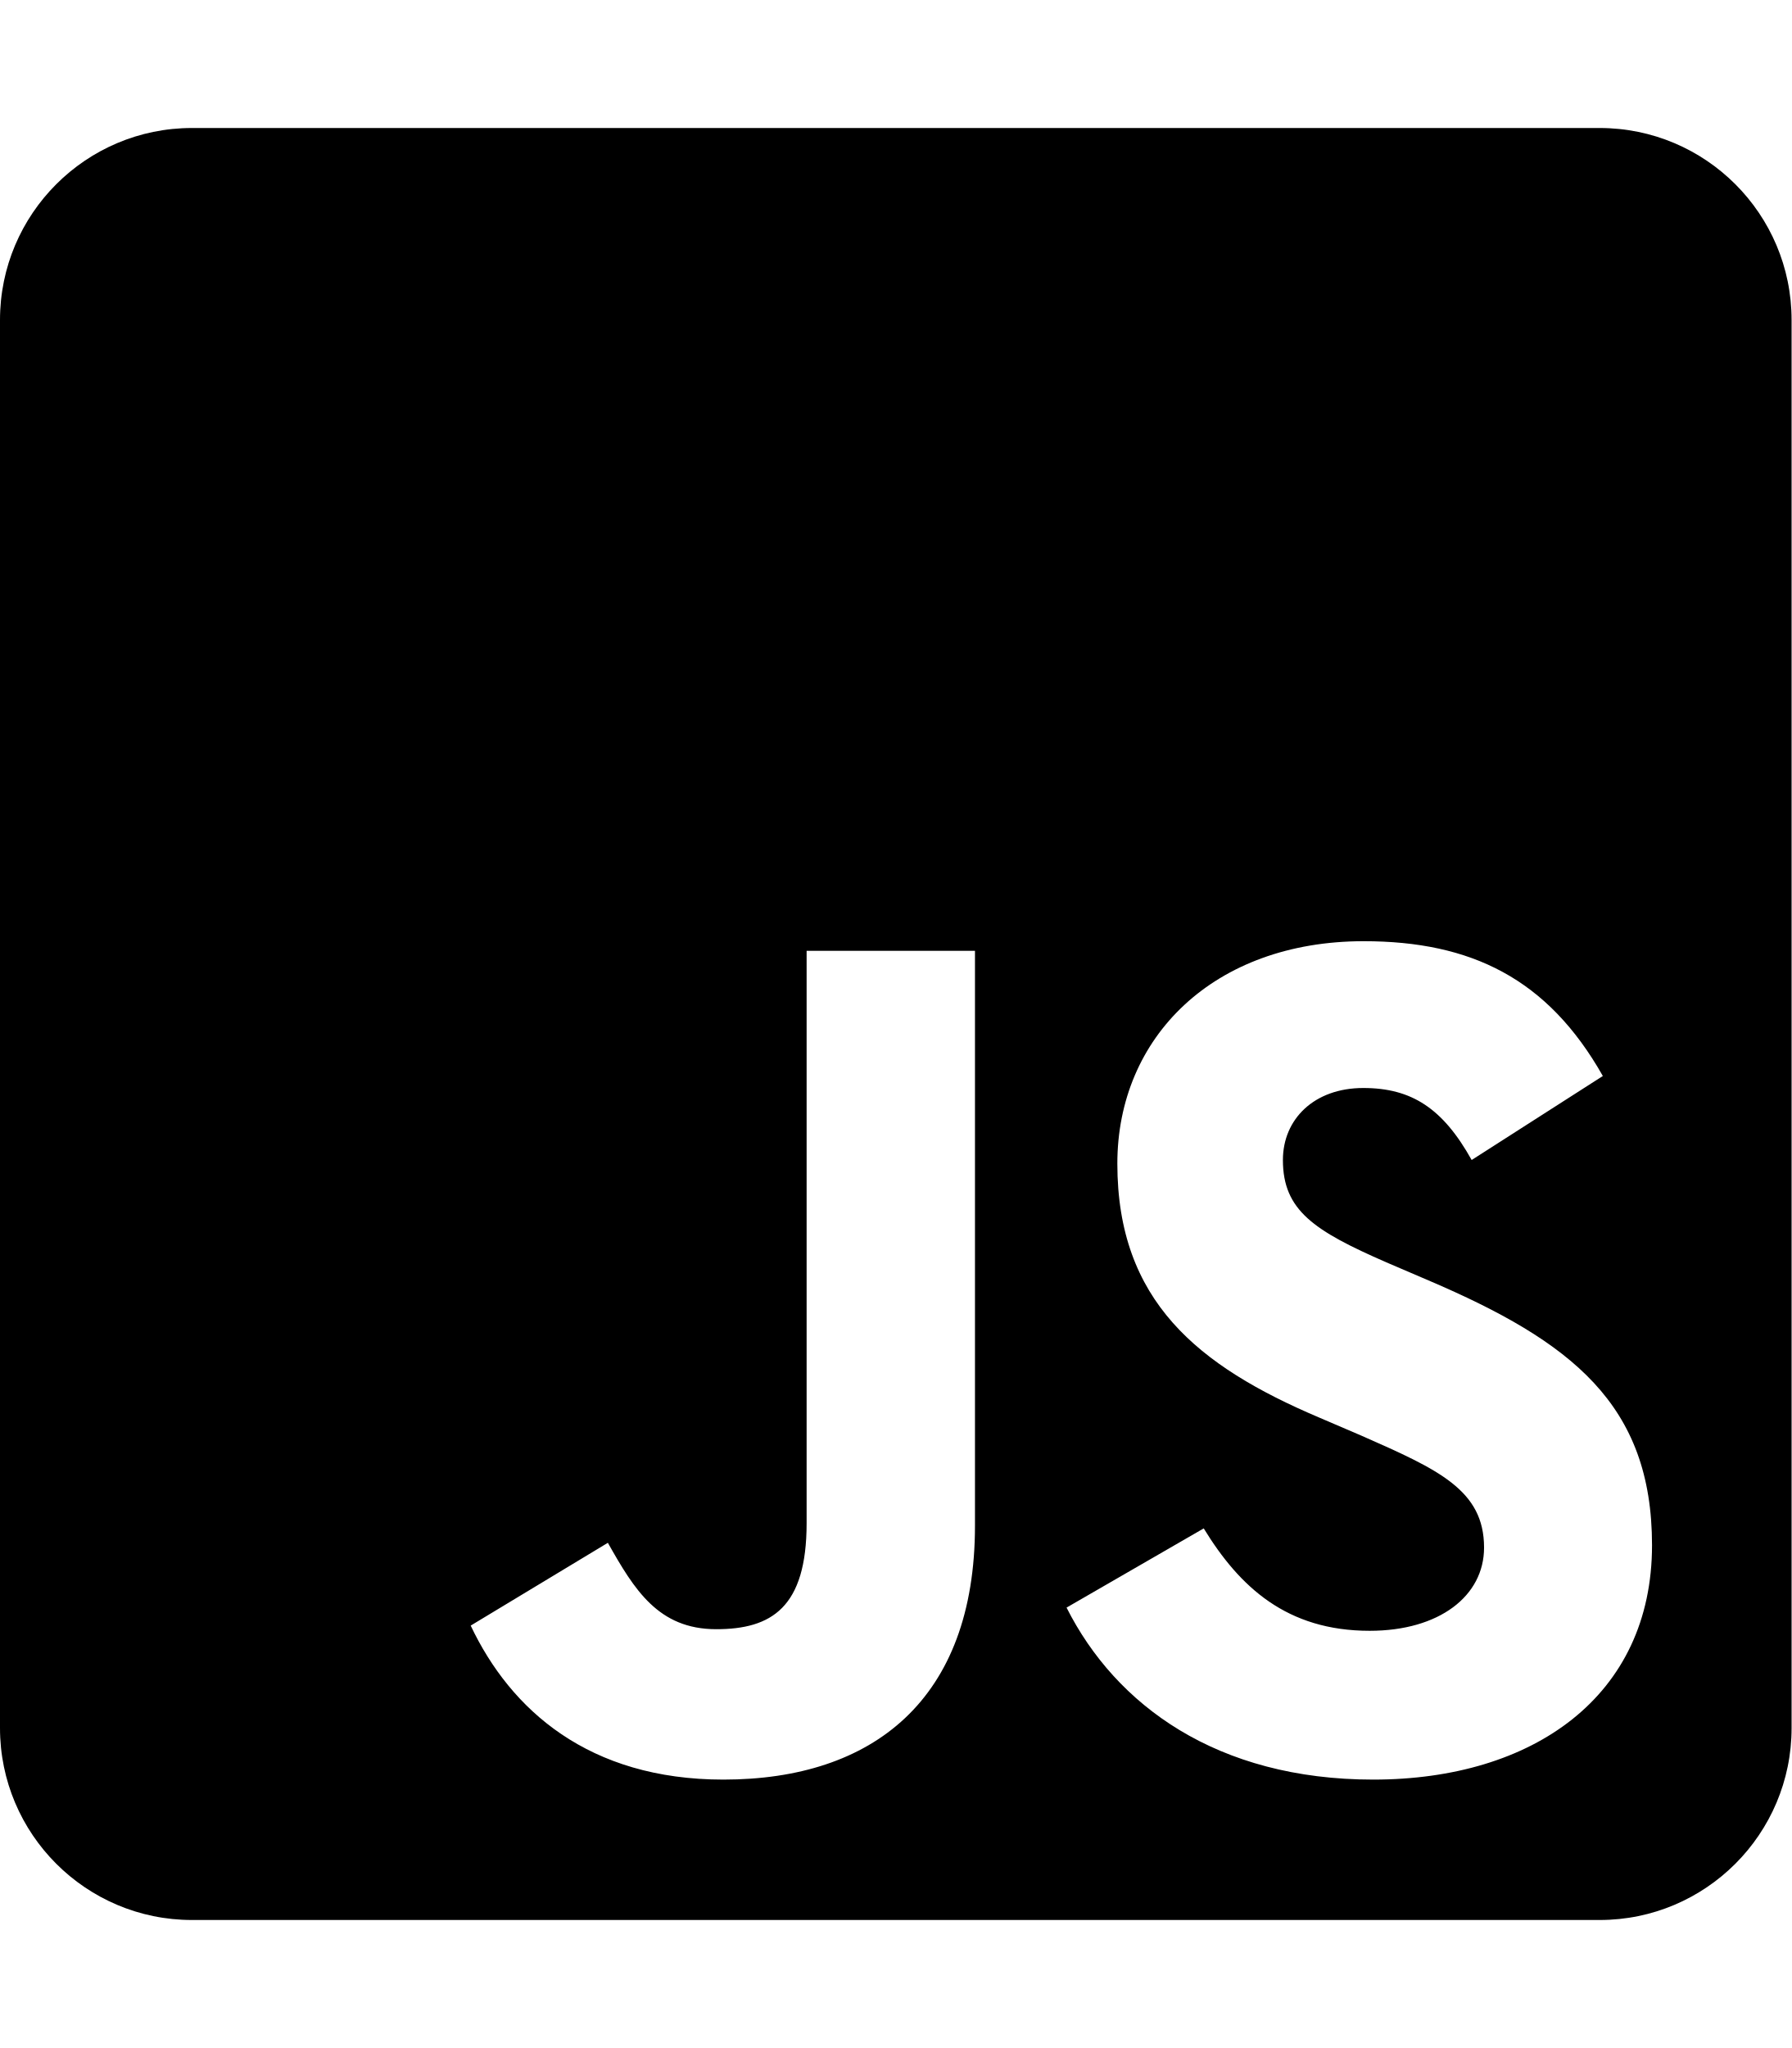
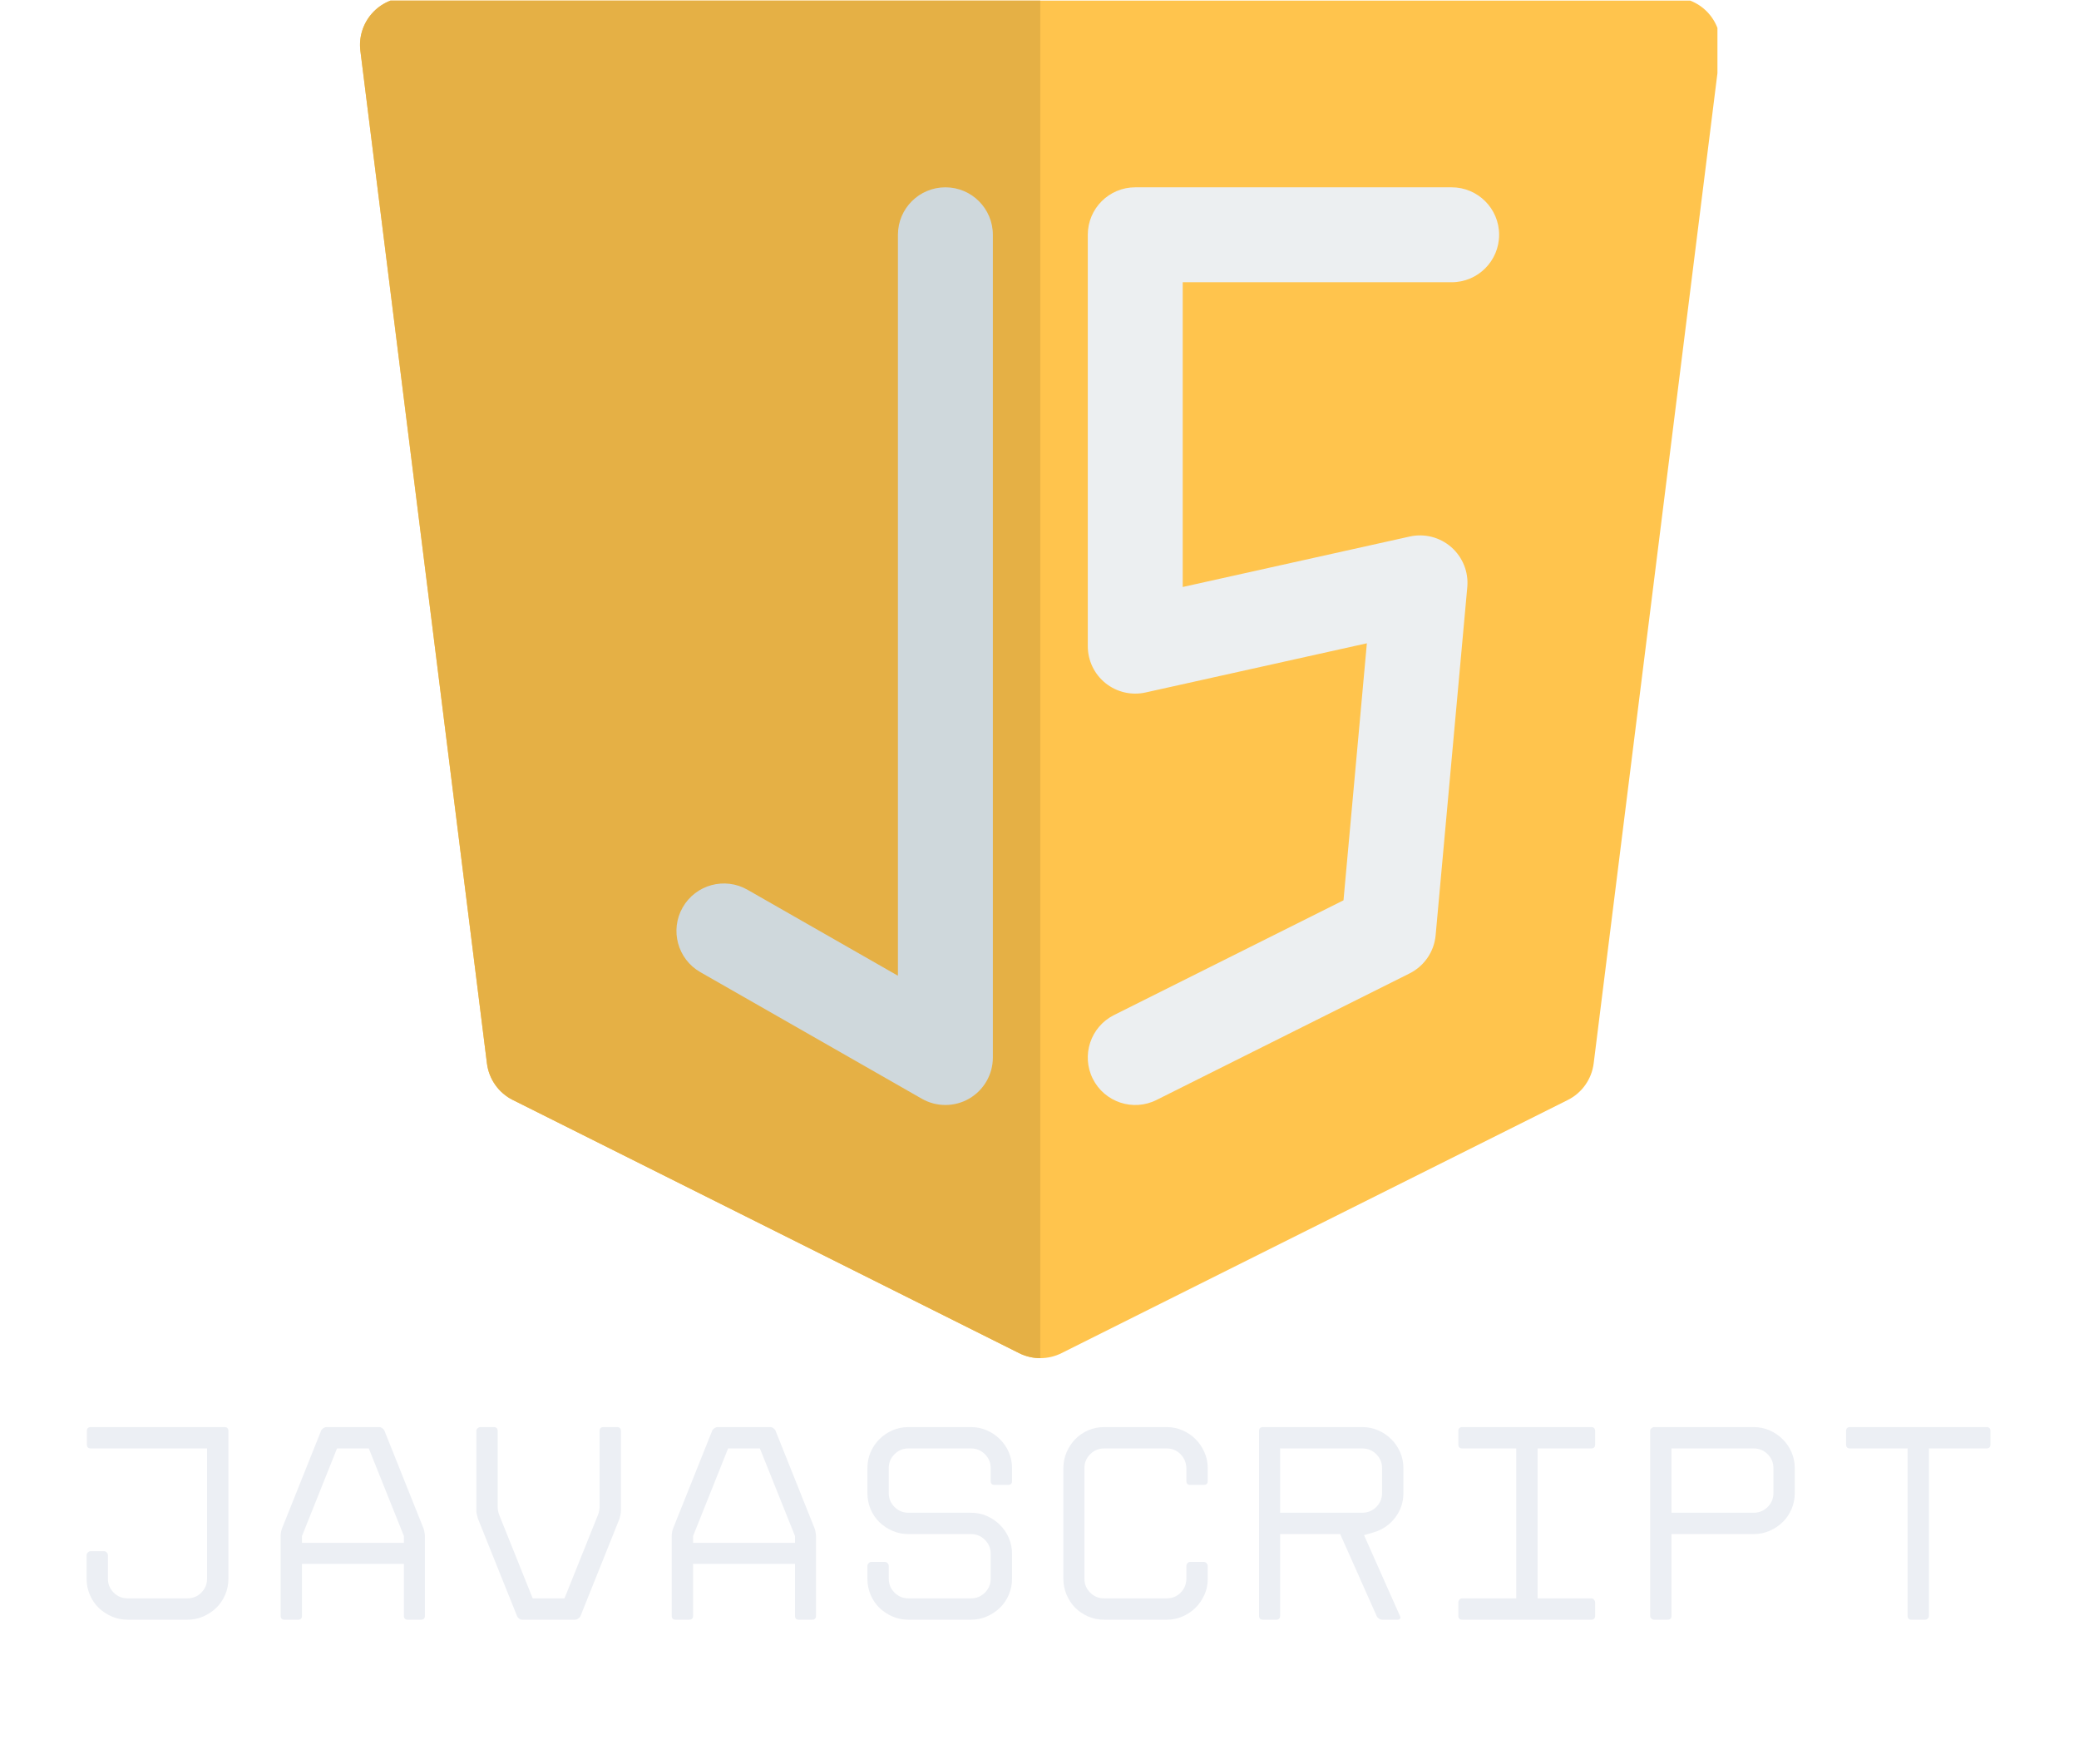
- <svg xmlns="http://www.w3.org/2000/svg" viewBox="0 0 448 512">
-   <path d="M400 32H48C21.5 32 0 53.5 0 80v352c0 26.5 21.5 48 48 48h352c26.5 0 48-21.5 48-48V80c0-26.5-21.5-48-48-48zM243.8 381.4c0 43.6-25.6 63.5-62.9 63.5-33.7 0-53.2-17.4-63.2-38.5l34.3-20.7c6.6 11.7 12.6 21.6 27.1 21.6 13.8 0 22.6-5.4 22.6-26.5V237.7h42.1v143.7zm99.6 63.5c-39.1 0-64.4-18.6-76.7-43l34.3-19.8c9 14.7 20.8 25.6 41.5 25.6 17.4 0 28.6-8.7 28.6-20.8 0-14.4-11.4-19.5-30.7-28l-10.5-4.5c-30.4-12.9-50.5-29.2-50.5-63.5 0-31.6 24.1-55.6 61.6-55.6 26.8 0 46 9.3 59.8 33.7L368 290c-7.2-12.9-15-18-27.1-18-12.3 0-20.1 7.8-20.1 18 0 12.6 7.8 17.7 25.9 25.6l10.5 4.5c35.8 15.3 55.9 31 55.9 66.2 0 37.8-29.8 58.6-69.7 58.6z" />
+ <svg xmlns="http://www.w3.org/2000/svg" width="481" zoomAndPan="magnify" viewBox="0 0 360.75 306" height="408" preserveAspectRatio="xMidYMid meet" version="1.0">
+   <defs>
+     <g />
+     <clipPath id="225c4c6735">
+       <path d="M 62 0.105 L 298.012 0.105 L 298.012 236 L 62 236 Z M 62 0.105 " clip-rule="nonzero" />
+     </clipPath>
+     <clipPath id="46e6a0dcbf">
+       <path d="M 62 0.105 L 181 0.105 L 181 236 L 62 236 Z M 62 0.105 " clip-rule="nonzero" />
+     </clipPath>
+   </defs>
+   <g clip-path="url(#225c4c6735)">
+     <path fill="#ffc44d" d="M 70.707 -0.441 C 68.348 -0.441 66.098 0.57 64.535 2.344 C 62.973 4.113 62.242 6.469 62.535 8.812 L 84.496 184.508 C 84.84 187.238 86.523 189.621 88.988 190.852 L 176.832 234.773 C 179.152 235.934 181.879 235.934 184.199 234.773 L 272.043 190.852 C 274.508 189.621 276.191 187.238 276.535 184.508 L 298.496 8.812 C 298.789 6.469 298.059 4.113 296.496 2.344 C 294.934 0.57 292.684 -0.441 290.324 -0.441 Z M 70.707 -0.441 " fill-opacity="1" fill-rule="nonzero" />
+   </g>
+   <g clip-path="url(#46e6a0dcbf)">
+     <path fill="#e5b045" d="M 180.516 -0.441 L 180.516 235.645 C 179.254 235.645 177.992 235.352 176.832 234.773 L 88.988 190.852 C 86.523 189.621 84.84 187.238 84.496 184.508 L 62.535 8.812 C 62.242 6.469 62.973 4.113 64.535 2.344 C 66.098 0.57 68.348 -0.441 70.707 -0.441 Z M 180.516 -0.441 " fill-opacity="1" fill-rule="evenodd" />
+   </g>
+   <path fill="#cfd8dc" d="M 164.047 32.5 C 168.594 32.5 172.281 36.188 172.281 40.734 L 172.281 183.484 C 172.281 186.422 170.719 189.133 168.18 190.609 C 165.641 192.082 162.508 192.09 159.961 190.637 L 121.527 168.672 C 117.578 166.418 116.207 161.387 118.461 157.438 C 120.719 153.488 125.75 152.117 129.699 154.371 L 155.809 169.293 L 155.809 40.734 C 155.809 36.188 159.496 32.5 164.047 32.5 Z M 164.047 32.5 " fill-opacity="1" fill-rule="evenodd" />
+   <path fill="#eceff1" d="M 188.754 40.734 C 188.754 36.188 192.441 32.5 196.988 32.5 L 251.895 32.5 C 256.441 32.5 260.129 36.188 260.129 40.734 C 260.129 45.281 256.441 48.969 251.895 48.969 L 205.227 48.969 L 205.227 101.844 L 244.617 93.09 C 247.184 92.52 249.867 93.207 251.84 94.945 C 253.816 96.684 254.844 99.254 254.605 101.875 L 249.113 162.27 C 248.855 165.109 247.145 167.613 244.594 168.891 L 200.672 190.852 C 196.605 192.887 191.656 191.234 189.621 187.168 C 187.59 183.098 189.238 178.152 193.305 176.117 L 233.125 156.207 L 237.18 111.613 L 198.777 120.148 C 196.336 120.691 193.785 120.098 191.836 118.535 C 189.887 116.973 188.754 114.609 188.754 112.109 Z M 188.754 40.734 " fill-opacity="1" fill-rule="evenodd" />
+   <g fill="#eceff4" fill-opacity="1">
+     <g transform="translate(10.35363, 281.0271)">
+       <g>
+         <path d="M 4.672 -11.203 C 4.672 -11.367 4.742 -11.523 4.891 -11.672 C 5.035 -11.816 5.191 -11.891 5.359 -11.891 L 7.703 -11.891 C 7.891 -11.891 8.047 -11.816 8.172 -11.672 C 8.305 -11.523 8.375 -11.367 8.375 -11.203 L 8.375 -7.109 C 8.375 -6.172 8.707 -5.367 9.375 -4.703 C 10.039 -4.035 10.848 -3.703 11.797 -3.703 L 22.172 -3.703 C 23.109 -3.703 23.91 -4.035 24.578 -4.703 C 25.242 -5.367 25.578 -6.172 25.578 -7.109 L 25.578 -29.719 L 5.406 -29.719 C 4.945 -29.719 4.719 -29.945 4.719 -30.406 L 4.719 -32.734 C 4.719 -33.191 4.945 -33.422 5.406 -33.422 L 28.594 -33.422 C 29.051 -33.422 29.281 -33.191 29.281 -32.734 L 29.281 -7.109 C 29.281 -6.141 29.094 -5.211 28.719 -4.328 C 28.344 -3.453 27.828 -2.695 27.172 -2.062 C 26.523 -1.438 25.77 -0.938 24.906 -0.562 C 24.051 -0.188 23.141 0 22.172 0 L 11.797 0 C 10.816 0 9.895 -0.188 9.031 -0.562 C 8.176 -0.938 7.422 -1.438 6.766 -2.062 C 6.117 -2.695 5.609 -3.453 5.234 -4.328 C 4.859 -5.211 4.672 -6.141 4.672 -7.109 Z M 4.672 -11.203 " />
+       </g>
+     </g>
+   </g>
+   <g fill="#eceff4" fill-opacity="1">
+     <g transform="translate(44.26016, 281.0271)">
+       <g>
+         <path d="M 21.531 -33.422 C 21.727 -33.422 21.914 -33.352 22.094 -33.219 C 22.27 -33.094 22.391 -32.945 22.453 -32.781 L 29.234 -15.828 C 29.297 -15.672 29.348 -15.461 29.391 -15.203 C 29.441 -14.941 29.469 -14.711 29.469 -14.516 L 29.469 -0.688 C 29.469 -0.227 29.242 0 28.797 0 L 26.5 0 C 26.051 0 25.828 -0.227 25.828 -0.688 L 25.828 -9.688 L 8.141 -9.688 L 8.141 -0.688 C 8.141 -0.227 7.91 0 7.453 0 L 5.109 0 C 4.66 0 4.438 -0.227 4.438 -0.688 L 4.438 -14.516 C 4.438 -14.711 4.457 -14.941 4.5 -15.203 C 4.551 -15.461 4.609 -15.672 4.672 -15.828 L 11.453 -32.781 C 11.516 -32.945 11.641 -33.094 11.828 -33.219 C 12.023 -33.352 12.207 -33.422 12.375 -33.422 Z M 25.828 -13.344 L 25.828 -14.516 L 19.734 -29.719 L 14.219 -29.719 L 8.141 -14.516 L 8.141 -13.344 Z M 25.828 -13.344 " />
+       </g>
+     </g>
+   </g>
+   <g fill="#eceff4" fill-opacity="1">
+     <g transform="translate(78.21541, 281.0271)">
+       <g>
+         <path d="M 11.5 -0.641 L 4.719 -17.531 C 4.656 -17.727 4.594 -17.957 4.531 -18.219 C 4.469 -18.477 4.438 -18.691 4.438 -18.859 L 4.438 -32.734 C 4.438 -32.93 4.508 -33.094 4.656 -33.219 C 4.801 -33.352 4.953 -33.422 5.109 -33.422 L 7.453 -33.422 C 7.91 -33.422 8.141 -33.191 8.141 -32.734 L 8.141 -19.578 C 8.141 -19.391 8.16 -19.164 8.203 -18.906 C 8.254 -18.645 8.312 -18.43 8.375 -18.266 L 14.219 -3.703 L 19.734 -3.703 L 25.578 -18.266 C 25.641 -18.43 25.695 -18.645 25.75 -18.906 C 25.801 -19.164 25.828 -19.391 25.828 -19.578 L 25.828 -32.734 C 25.828 -33.191 26.051 -33.422 26.5 -33.422 L 28.844 -33.422 C 29.301 -33.422 29.531 -33.191 29.531 -32.734 L 29.531 -18.859 C 29.531 -18.691 29.504 -18.477 29.453 -18.219 C 29.398 -17.957 29.344 -17.727 29.281 -17.531 L 22.516 -0.641 C 22.441 -0.473 22.305 -0.32 22.109 -0.188 C 21.922 -0.062 21.727 0 21.531 0 L 12.422 0 C 12.223 0 12.035 -0.062 11.859 -0.188 C 11.68 -0.32 11.562 -0.473 11.5 -0.641 Z M 11.5 -0.641 " />
+       </g>
+     </g>
+   </g>
+   <g fill="#eceff4" fill-opacity="1">
+     <g transform="translate(112.1219, 281.0271)">
+       <g>
+         <path d="M 21.531 -33.422 C 21.727 -33.422 21.914 -33.352 22.094 -33.219 C 22.27 -33.094 22.391 -32.945 22.453 -32.781 L 29.234 -15.828 C 29.297 -15.672 29.348 -15.461 29.391 -15.203 C 29.441 -14.941 29.469 -14.711 29.469 -14.516 L 29.469 -0.688 C 29.469 -0.227 29.242 0 28.797 0 L 26.5 0 C 26.051 0 25.828 -0.227 25.828 -0.688 L 25.828 -9.688 L 8.141 -9.688 L 8.141 -0.688 C 8.141 -0.227 7.91 0 7.453 0 L 5.109 0 C 4.66 0 4.438 -0.227 4.438 -0.688 L 4.438 -14.516 C 4.438 -14.711 4.457 -14.941 4.5 -15.203 C 4.551 -15.461 4.609 -15.672 4.672 -15.828 L 11.453 -32.781 C 11.516 -32.945 11.641 -33.094 11.828 -33.219 C 12.023 -33.352 12.207 -33.422 12.375 -33.422 Z M 25.828 -13.344 L 25.828 -14.516 L 19.734 -29.719 L 14.219 -29.719 L 8.141 -14.516 L 8.141 -13.344 Z M 25.828 -13.344 " />
+       </g>
+     </g>
+   </g>
+   <g fill="#eceff4" fill-opacity="1">
+     <g transform="translate(146.0772, 281.0271)">
+       <g>
+         <path d="M 4.438 -7.109 L 4.438 -9.359 C 4.438 -9.516 4.508 -9.664 4.656 -9.812 C 4.801 -9.957 4.953 -10.031 5.109 -10.031 L 7.453 -10.031 C 7.648 -10.031 7.812 -9.957 7.938 -9.812 C 8.07 -9.664 8.141 -9.516 8.141 -9.359 L 8.141 -7.109 C 8.141 -6.172 8.473 -5.367 9.141 -4.703 C 9.805 -4.035 10.609 -3.703 11.547 -3.703 L 22.406 -3.703 C 23.352 -3.703 24.16 -4.035 24.828 -4.703 C 25.492 -5.367 25.828 -6.172 25.828 -7.109 L 25.828 -11.453 C 25.828 -12.391 25.492 -13.191 24.828 -13.859 C 24.16 -14.523 23.352 -14.859 22.406 -14.859 L 11.547 -14.859 C 10.566 -14.859 9.645 -15.047 8.781 -15.422 C 7.926 -15.797 7.172 -16.297 6.516 -16.922 C 5.867 -17.555 5.359 -18.312 4.984 -19.188 C 4.617 -20.07 4.438 -21 4.438 -21.969 L 4.438 -26.312 C 4.438 -27.281 4.617 -28.195 4.984 -29.062 C 5.359 -29.926 5.867 -30.68 6.516 -31.328 C 7.172 -31.973 7.926 -32.484 8.781 -32.859 C 9.645 -33.234 10.566 -33.422 11.547 -33.422 L 22.406 -33.422 C 23.383 -33.422 24.301 -33.234 25.156 -32.859 C 26.02 -32.484 26.773 -31.973 27.422 -31.328 C 28.078 -30.68 28.594 -29.926 28.969 -29.062 C 29.344 -28.195 29.531 -27.281 29.531 -26.312 L 29.531 -24.062 C 29.531 -23.613 29.301 -23.391 28.844 -23.391 L 26.5 -23.391 C 26.051 -23.391 25.828 -23.613 25.828 -24.062 L 25.828 -26.312 C 25.828 -27.25 25.492 -28.051 24.828 -28.719 C 24.16 -29.383 23.352 -29.719 22.406 -29.719 L 11.547 -29.719 C 10.609 -29.719 9.805 -29.383 9.141 -28.719 C 8.473 -28.051 8.141 -27.25 8.141 -26.312 L 8.141 -21.969 C 8.141 -21.031 8.473 -20.227 9.141 -19.562 C 9.805 -18.895 10.609 -18.562 11.547 -18.562 L 22.406 -18.562 C 23.383 -18.562 24.301 -18.375 25.156 -18 C 26.02 -17.625 26.773 -17.113 27.422 -16.469 C 28.078 -15.82 28.594 -15.066 28.969 -14.203 C 29.344 -13.336 29.531 -12.422 29.531 -11.453 L 29.531 -7.109 C 29.531 -6.141 29.344 -5.211 28.969 -4.328 C 28.594 -3.453 28.078 -2.695 27.422 -2.062 C 26.773 -1.438 26.02 -0.938 25.156 -0.562 C 24.301 -0.188 23.383 0 22.406 0 L 11.547 0 C 10.566 0 9.645 -0.188 8.781 -0.562 C 7.926 -0.938 7.172 -1.438 6.516 -2.062 C 5.867 -2.695 5.359 -3.453 4.984 -4.328 C 4.617 -5.211 4.438 -6.141 4.438 -7.109 Z M 4.438 -7.109 " />
+       </g>
+     </g>
+   </g>
+   <g fill="#eceff4" fill-opacity="1">
+     <g transform="translate(180.0324, 281.0271)">
+       <g>
+         <path d="M 29.531 -24.062 C 29.531 -23.613 29.301 -23.391 28.844 -23.391 L 26.5 -23.391 C 26.051 -23.391 25.828 -23.613 25.828 -24.062 L 25.828 -26.359 C 25.785 -27.297 25.441 -28.086 24.797 -28.734 C 24.148 -29.391 23.352 -29.719 22.406 -29.719 L 11.547 -29.719 C 10.609 -29.719 9.805 -29.383 9.141 -28.719 C 8.473 -28.051 8.141 -27.25 8.141 -26.312 L 8.141 -7.109 C 8.141 -6.172 8.473 -5.367 9.141 -4.703 C 9.805 -4.035 10.609 -3.703 11.547 -3.703 L 22.406 -3.703 C 23.352 -3.703 24.148 -4.02 24.797 -4.656 C 25.441 -5.289 25.785 -6.078 25.828 -7.016 L 25.828 -9.359 C 25.828 -9.516 25.891 -9.664 26.016 -9.812 C 26.141 -9.957 26.301 -10.031 26.5 -10.031 L 28.844 -10.031 C 29.039 -10.031 29.203 -9.957 29.328 -9.812 C 29.461 -9.664 29.531 -9.516 29.531 -9.359 L 29.531 -7.016 C 29.531 -6.035 29.332 -5.125 28.938 -4.281 C 28.551 -3.438 28.039 -2.695 27.406 -2.062 C 26.77 -1.438 26.02 -0.938 25.156 -0.562 C 24.301 -0.188 23.383 0 22.406 0 L 11.547 0 C 10.566 0 9.645 -0.188 8.781 -0.562 C 7.926 -0.938 7.18 -1.438 6.547 -2.062 C 5.922 -2.695 5.422 -3.453 5.047 -4.328 C 4.672 -5.211 4.484 -6.141 4.484 -7.109 L 4.484 -26.312 C 4.484 -27.281 4.672 -28.195 5.047 -29.062 C 5.422 -29.926 5.922 -30.68 6.547 -31.328 C 7.18 -31.973 7.926 -32.484 8.781 -32.859 C 9.645 -33.234 10.566 -33.422 11.547 -33.422 L 22.406 -33.422 C 23.383 -33.422 24.301 -33.234 25.156 -32.859 C 26.02 -32.484 26.77 -31.977 27.406 -31.344 C 28.039 -30.719 28.551 -29.973 28.938 -29.109 C 29.332 -28.242 29.531 -27.328 29.531 -26.359 Z M 29.531 -24.062 " />
+       </g>
+     </g>
+   </g>
+   <g fill="#eceff4" fill-opacity="1">
+     <g transform="translate(213.9877, 281.0271)">
+       <g>
+         <path d="M 24.891 -0.641 L 18.562 -14.859 L 8.141 -14.859 L 8.141 -0.688 C 8.141 -0.227 7.91 0 7.453 0 L 5.172 0 C 4.711 0 4.484 -0.227 4.484 -0.688 L 4.484 -32.734 C 4.484 -33.191 4.711 -33.422 5.172 -33.422 L 22.406 -33.422 C 23.383 -33.422 24.301 -33.234 25.156 -32.859 C 26.02 -32.484 26.773 -31.973 27.422 -31.328 C 28.078 -30.68 28.594 -29.926 28.969 -29.062 C 29.344 -28.195 29.531 -27.281 29.531 -26.312 L 29.531 -21.969 C 29.531 -20.375 29.051 -18.953 28.094 -17.703 C 27.133 -16.453 25.891 -15.602 24.359 -15.156 L 22.703 -14.672 L 28.938 -0.641 C 29.031 -0.473 29.035 -0.32 28.953 -0.188 C 28.879 -0.062 28.742 0 28.547 0 L 25.875 0 C 25.676 0 25.477 -0.062 25.281 -0.188 C 25.094 -0.32 24.961 -0.473 24.891 -0.641 Z M 8.141 -18.562 L 22.406 -18.562 C 23.352 -18.562 24.16 -18.895 24.828 -19.562 C 25.492 -20.227 25.828 -21.031 25.828 -21.969 L 25.828 -26.312 C 25.828 -27.25 25.492 -28.051 24.828 -28.719 C 24.16 -29.383 23.352 -29.719 22.406 -29.719 L 8.141 -29.719 Z M 8.141 -18.562 " />
+       </g>
+     </g>
+   </g>
+   <g fill="#eceff4" fill-opacity="1">
+     <g transform="translate(247.9429, 281.0271)">
+       <g>
+         <path d="M 5.109 -0.688 L 5.109 -3.016 C 5.109 -3.18 5.172 -3.336 5.297 -3.484 C 5.43 -3.629 5.598 -3.703 5.797 -3.703 L 15.156 -3.703 L 15.156 -29.719 L 5.797 -29.719 C 5.336 -29.719 5.109 -29.945 5.109 -30.406 L 5.109 -32.734 C 5.109 -33.191 5.336 -33.422 5.797 -33.422 L 28.156 -33.422 C 28.613 -33.422 28.844 -33.191 28.844 -32.734 L 28.844 -30.406 C 28.844 -29.945 28.613 -29.719 28.156 -29.719 L 18.859 -29.719 L 18.859 -3.703 L 28.156 -3.703 C 28.352 -3.703 28.516 -3.629 28.641 -3.484 C 28.773 -3.336 28.844 -3.18 28.844 -3.016 L 28.844 -0.688 C 28.844 -0.227 28.613 0 28.156 0 L 5.797 0 C 5.336 0 5.109 -0.227 5.109 -0.688 Z M 5.109 -0.688 " />
+       </g>
+     </g>
+   </g>
+   <g fill="#eceff4" fill-opacity="1">
+     <g transform="translate(281.8982, 281.0271)">
+       <g>
+         <path d="M 4.438 -0.688 L 4.438 -32.734 C 4.438 -32.93 4.508 -33.094 4.656 -33.219 C 4.801 -33.352 4.953 -33.422 5.109 -33.422 L 22.406 -33.422 C 23.383 -33.422 24.301 -33.234 25.156 -32.859 C 26.02 -32.484 26.773 -31.973 27.422 -31.328 C 28.078 -30.68 28.594 -29.926 28.969 -29.062 C 29.344 -28.195 29.531 -27.281 29.531 -26.312 L 29.531 -21.969 C 29.531 -21 29.344 -20.07 28.969 -19.188 C 28.594 -18.312 28.078 -17.555 27.422 -16.922 C 26.773 -16.297 26.02 -15.797 25.156 -15.422 C 24.301 -15.047 23.383 -14.859 22.406 -14.859 L 8.141 -14.859 L 8.141 -0.688 C 8.141 -0.227 7.91 0 7.453 0 L 5.109 0 C 4.953 0 4.801 -0.062 4.656 -0.188 C 4.508 -0.32 4.438 -0.488 4.438 -0.688 Z M 8.141 -18.562 L 22.406 -18.562 C 23.352 -18.562 24.16 -18.895 24.828 -19.562 C 25.492 -20.227 25.828 -21.031 25.828 -21.969 L 25.828 -26.312 C 25.828 -27.25 25.492 -28.051 24.828 -28.719 C 24.16 -29.383 23.352 -29.719 22.406 -29.719 L 8.141 -29.719 Z M 8.141 -18.562 " />
+       </g>
+     </g>
+   </g>
+   <g fill="#eceff4" fill-opacity="1">
+     <g transform="translate(315.8534, 281.0271)">
+       <g>
+         <path d="M 15.156 -0.688 L 15.156 -29.719 L 5.172 -29.719 C 4.711 -29.719 4.484 -29.945 4.484 -30.406 L 4.484 -32.734 C 4.484 -33.191 4.711 -33.422 5.172 -33.422 L 28.844 -33.422 C 29.301 -33.422 29.531 -33.191 29.531 -32.734 L 29.531 -30.406 C 29.531 -29.945 29.301 -29.719 28.844 -29.719 L 18.859 -29.719 L 18.859 -0.688 C 18.859 -0.488 18.785 -0.32 18.641 -0.188 C 18.492 -0.062 18.336 0 18.172 0 L 15.828 0 C 15.379 0 15.156 -0.227 15.156 -0.688 Z M 15.156 -0.688 " />
+       </g>
+     </g>
+   </g>
</svg>
